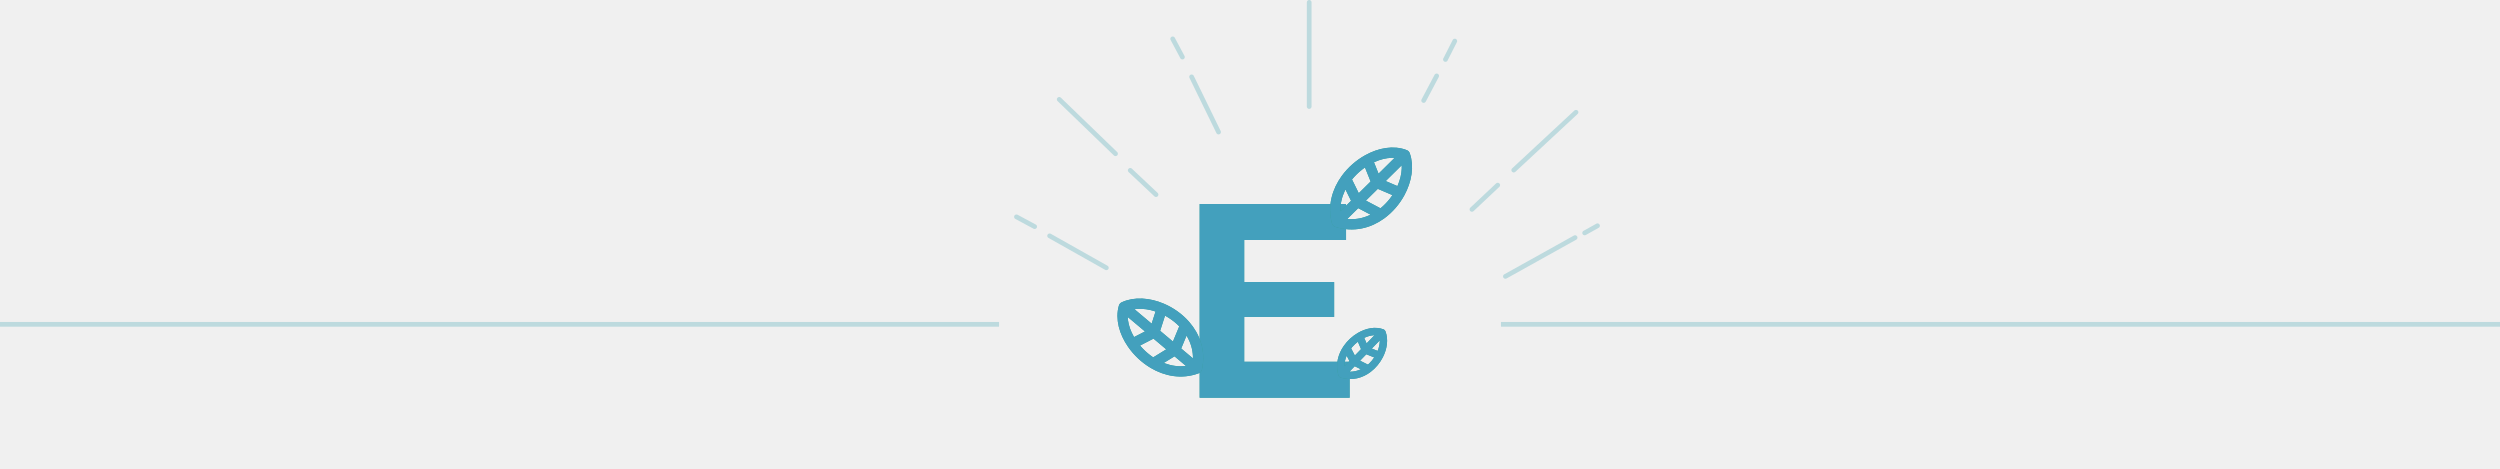
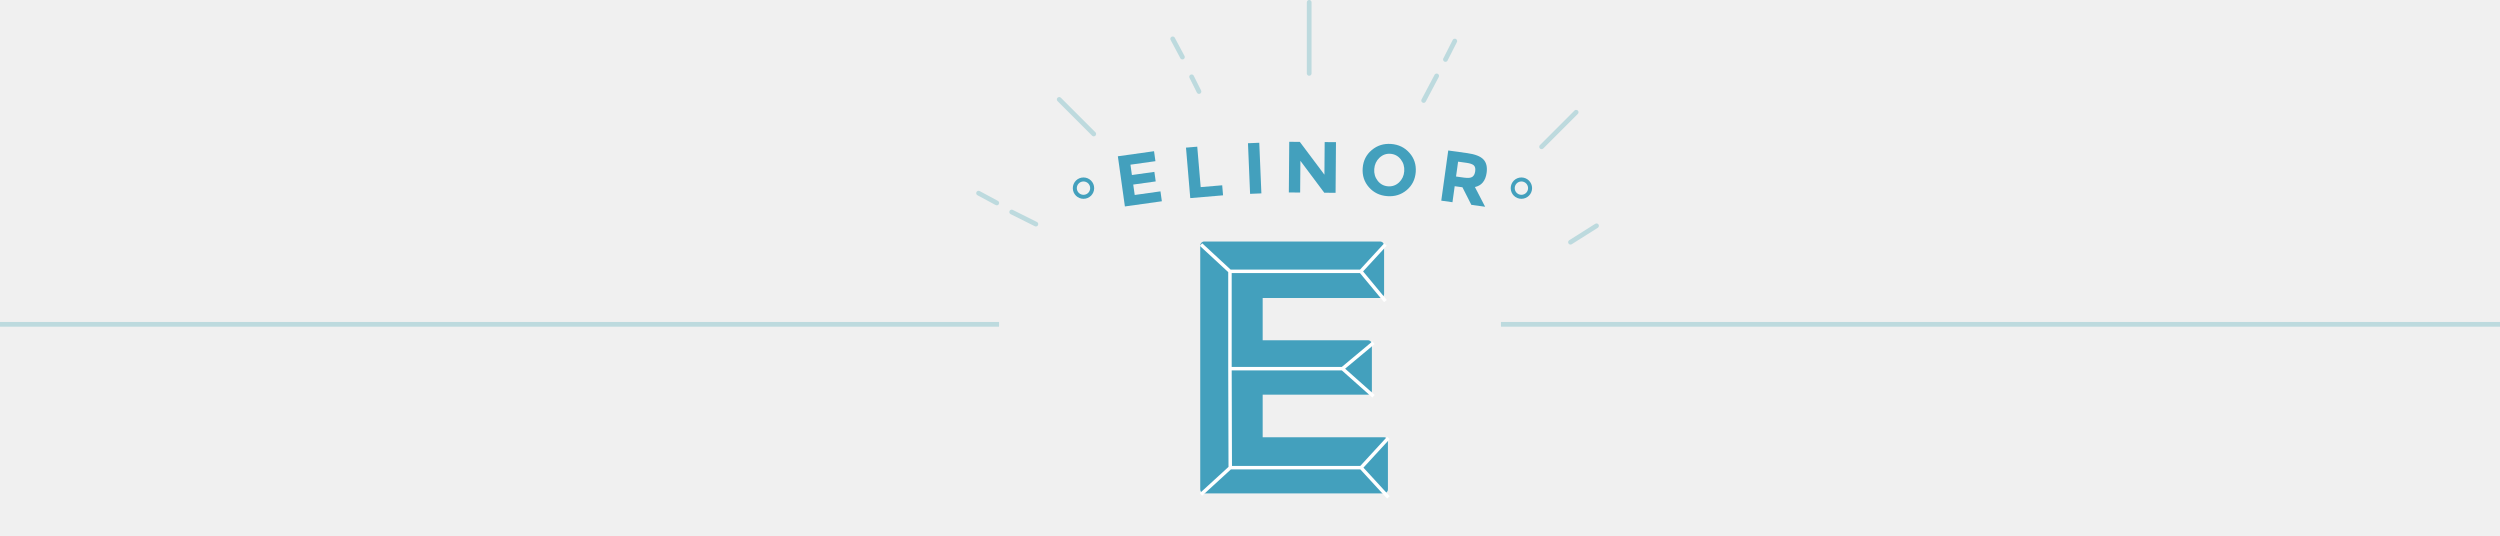
- <svg xmlns="http://www.w3.org/2000/svg" width="528" height="99" viewBox="0 0 528 99" fill="none">
+ <svg xmlns="http://www.w3.org/2000/svg" width="528" height="113" viewBox="0 0 528 113" fill="none">
  <line x1="317" y1="68.5" x2="528" y2="68.5" stroke="#BDDADE" />
  <line y1="68.5" x2="211" y2="68.5" stroke="#BDDADE" />
-   <path d="M285.044 76.403V84H253.368V43.09H284.284V50.688H262.777V59.571H281.771V66.935H262.777V76.403H285.044Z" fill="#359E98" />
-   <path d="M285.044 76.403V84H253.368V43.09H284.284V50.688H262.777V59.571H281.771V66.935H262.777V76.403H285.044Z" fill="#43A0BD" />
-   <path d="M237.353 64.832L243.766 70.225M237.353 64.832C239.663 63.751 242.653 63.97 245.402 65.145M237.353 64.832C236.638 67.277 237.423 70.14 239.127 72.607M252.792 77.816L248.16 73.921M252.792 77.816C253.577 74.248 252.413 71.08 250.327 68.692M252.792 77.816C249.569 79.025 246.279 78.379 243.549 76.752M248.16 73.921L250.327 68.692M248.16 73.921L243.549 76.752M248.16 73.921L243.766 70.225M250.327 68.692C248.978 67.149 247.244 65.933 245.402 65.145M243.549 76.752C241.785 75.701 240.255 74.241 239.127 72.607M243.766 70.225L245.402 65.145M243.766 70.225L239.127 72.607" stroke="#359E98" stroke-width="2.172" stroke-linecap="round" stroke-linejoin="round" />
-   <path d="M237.353 64.832L243.766 70.225M237.353 64.832C239.663 63.751 242.653 63.97 245.402 65.145M237.353 64.832C236.638 67.277 237.423 70.14 239.127 72.607M252.792 77.816L248.16 73.921M252.792 77.816C253.577 74.248 252.413 71.08 250.327 68.692M252.792 77.816C249.569 79.025 246.279 78.379 243.549 76.752M248.16 73.921L250.327 68.692M248.16 73.921L243.549 76.752M248.16 73.921L243.766 70.225M250.327 68.692C248.978 67.149 247.244 65.933 245.402 65.145M243.549 76.752C241.785 75.701 240.255 74.241 239.127 72.607M243.766 70.225L245.402 65.145M243.766 70.225L239.127 72.607" stroke="#43A0BD" stroke-width="2.172" stroke-linecap="round" stroke-linejoin="round" />
-   <path d="M291.891 70.27L288.368 73.906M291.891 70.27C292.444 71.708 292.186 73.501 291.361 75.108M291.891 70.27C290.448 69.735 288.689 70.087 287.129 71.009M283.411 79.025L285.955 76.398M283.411 79.025C285.528 79.649 287.487 79.082 289.014 77.925M283.411 79.025C282.819 77.031 283.348 75.075 284.444 73.499M285.955 76.398L289.014 77.925M285.955 76.398L284.444 73.499M285.955 76.398L288.368 73.906M289.014 77.925C290.001 77.178 290.808 76.185 291.361 75.108M284.444 73.499C285.152 72.48 286.097 71.62 287.129 71.009M288.368 73.906L291.361 75.108M288.368 73.906L287.129 71.009" stroke="#359E98" stroke-width="1.552" stroke-linecap="round" stroke-linejoin="round" />
-   <path d="M291.891 70.27L288.368 73.906M291.891 70.27C292.444 71.708 292.186 73.501 291.361 75.108M291.891 70.27C290.448 69.735 288.689 70.087 287.129 71.009M283.411 79.025L285.955 76.398M283.411 79.025C285.528 79.649 287.487 79.082 289.014 77.925M283.411 79.025C282.819 77.031 283.348 75.075 284.444 73.499M285.955 76.398L289.014 77.925M285.955 76.398L284.444 73.499M285.955 76.398L288.368 73.906M289.014 77.925C290.001 77.178 290.808 76.185 291.361 75.108M284.444 73.499C285.152 72.48 286.097 71.62 287.129 71.009M288.368 73.906L291.361 75.108M288.368 73.906L287.129 71.009" stroke="#43A0BD" stroke-width="1.552" stroke-linecap="round" stroke-linejoin="round" />
-   <path d="M296.715 32.715L290.75 38.6M296.715 32.715C297.577 35.115 297.082 38.072 295.657 40.701M296.715 32.715C294.348 31.776 291.424 32.292 288.809 33.76M282.355 46.883L286.663 42.632M282.355 46.883C285.834 47.995 289.097 47.13 291.668 45.275M282.355 46.883C281.45 43.561 282.399 40.346 284.272 37.778M286.663 42.632L291.668 45.275M286.663 42.632L284.272 37.778M286.663 42.632L290.75 38.6M291.668 45.275C293.33 44.075 294.702 42.462 295.657 40.701M284.272 37.778C285.482 36.12 287.078 34.731 288.809 33.76M290.75 38.6L295.657 40.701M290.75 38.6L288.809 33.76" stroke="#359E98" stroke-width="2.172" stroke-linecap="round" stroke-linejoin="round" />
-   <path d="M296.715 32.715L290.75 38.6M296.715 32.715C297.577 35.115 297.082 38.072 295.657 40.701M296.715 32.715C294.348 31.776 291.424 32.292 288.809 33.76M282.355 46.883L286.663 42.632M282.355 46.883C285.834 47.995 289.097 47.13 291.668 45.275M282.355 46.883C281.45 43.561 282.399 40.346 284.272 37.778M286.663 42.632L291.668 45.275M286.663 42.632L284.272 37.778M286.663 42.632L290.75 38.6M291.668 45.275C293.33 44.075 294.702 42.462 295.657 40.701M284.272 37.778C285.482 36.12 287.078 34.731 288.809 33.76M290.75 38.6L295.657 40.701M290.75 38.6L288.809 33.76" stroke="#43A0BD" stroke-width="2.172" stroke-linecap="round" stroke-linejoin="round" />
-   <line x1="221.681" y1="49.81" x2="233.658" y2="56.557" stroke="#BDDADE" stroke-linecap="round" />
-   <line x1="251.669" y1="16.23" x2="257.359" y2="27.892" stroke="#BDDADE" stroke-linecap="round" />
+   <circle cx="228.834" cy="39.735" r="1.833" stroke="#43A0BD" stroke-width="0.846" />
+   <circle cx="321.32" cy="39.735" r="1.833" stroke="#43A0BD" stroke-width="0.846" />
+   <path d="M243.732 31.935L244.027 34.042L238.752 34.781L239.058 36.964L243.803 36.299L244.086 38.315L239.341 38.98L239.649 41.178L245.091 40.415L245.384 42.507L237.578 43.601L236.092 33.006L243.732 31.935Z" fill="#43A0BD" />
+   <path d="M251.384 41.84L250.48 31.18L252.859 30.978L253.584 39.519L258.129 39.133L258.308 41.253L251.384 41.84Z" fill="#43A0BD" />
+   <path d="M263.572 30.251L265.958 30.151L266.404 40.841L264.018 40.941L263.572 30.251Z" fill="#43A0BD" />
+   <path d="M279.771 30.006L282.159 30.025L282.075 40.723L279.687 40.705L274.643 33.961L274.591 40.665L272.203 40.646L272.287 29.948L274.521 29.965L279.717 36.894L279.771 30.006Z" fill="#43A0BD" />
+   <path d="M296.576 36.167C296.647 35.21 296.402 34.374 295.842 33.657C295.281 32.94 294.553 32.548 293.657 32.481C292.772 32.415 291.999 32.696 291.339 33.322C290.678 33.948 290.312 34.739 290.241 35.696C290.171 36.642 290.416 37.474 290.977 38.191C291.538 38.898 292.261 39.284 293.147 39.35C294.042 39.416 294.82 39.142 295.48 38.526C296.14 37.9 296.506 37.113 296.576 36.167ZM297.093 40.15C295.937 41.118 294.57 41.543 292.992 41.426C291.415 41.309 290.126 40.686 289.125 39.557C288.125 38.419 287.684 37.066 287.8 35.499C287.917 33.932 288.553 32.664 289.71 31.697C290.867 30.718 292.235 30.288 293.812 30.405C295.389 30.523 296.678 31.15 297.678 32.289C298.678 33.417 299.12 34.765 299.004 36.332C298.887 37.899 298.251 39.172 297.093 40.15Z" fill="#43A0BD" />
+   <path d="M313.976 36.493C313.74 38.191 312.915 39.194 311.502 39.503L313.659 43.666L310.749 43.261L308.868 39.554L307.231 39.327L306.761 42.708L304.396 42.379L305.868 31.782L309.886 32.34C311.533 32.569 312.667 33.01 313.287 33.662C313.918 34.316 314.147 35.26 313.976 36.493ZM309.244 37.52C310.052 37.633 310.621 37.578 310.951 37.356C311.28 37.133 311.485 36.739 311.563 36.173C311.643 35.597 311.546 35.182 311.273 34.928C310.999 34.673 310.483 34.494 309.725 34.388L307.951 34.142L307.515 37.28L309.244 37.52Z" fill="#43A0BD" />
+   <line x1="213.671" y1="44.776" x2="218.776" y2="47.329" stroke="#BDDADE" stroke-linecap="round" />
+   <line x1="251.671" y1="16.224" x2="253.224" y2="19.329" stroke="#BDDADE" stroke-linecap="round" />
  <line x1="303.423" y1="16.032" x2="300.677" y2="21.226" stroke="#BDDADE" stroke-linecap="round" />
-   <line x1="214.677" y1="45.797" x2="218.517" y2="47.864" stroke="#BDDADE" stroke-linecap="round" />
+   <line x1="206.677" y1="40.797" x2="210.517" y2="42.864" stroke="#BDDADE" stroke-linecap="round" />
  <line x1="247.676" y1="8.206" x2="249.727" y2="12.055" stroke="#BDDADE" stroke-linecap="round" />
  <line x1="307.251" y1="8.672" x2="305.277" y2="12.561" stroke="#BDDADE" stroke-linecap="round" />
-   <line x1="0.5" y1="-0.5" x2="17.339" y2="-0.5" transform="matrix(-0.873709 0.486449 0.486449 0.873709 333.336 50.376)" stroke="#BDDADE" stroke-linecap="round" />
-   <line x1="337.393" y1="47.68" x2="334.68" y2="49.193" stroke="#BDDADE" stroke-linecap="round" />
-   <line x1="276.5" y1="0.5" x2="276.5" y2="22.5" stroke="#BDDADE" stroke-linecap="round" />
-   <line x1="223.707" y1="20.988" x2="235.597" y2="32.467" stroke="#BDDADE" stroke-linecap="round" />
-   <line x1="332.853" y1="23.707" x2="319.706" y2="35.923" stroke="#BDDADE" stroke-linecap="round" />
-   <line x1="238.707" y1="35.979" x2="244.151" y2="41.103" stroke="#BDDADE" stroke-linecap="round" />
-   <line x1="0.5" y1="-0.5" x2="7.977" y2="-0.5" transform="matrix(-0.7282 0.685365 0.685365 0.7282 317.027 39.1201)" stroke="#BDDADE" stroke-linecap="round" />
+   <line x1="337.18" y1="47.69" x2="331.69" y2="51.156" stroke="#BDDADE" stroke-linecap="round" />
+   <line x1="276.5" y1="0.5" x2="276.5" y2="15.5" stroke="#BDDADE" stroke-linecap="round" />
+   <line x1="223.707" y1="21" x2="231" y2="28.293" stroke="#BDDADE" stroke-linecap="round" />
+   <line x1="332.879" y1="23.707" x2="325.586" y2="31" stroke="#BDDADE" stroke-linecap="round" />
+   <path d="M291.474 51.852V62.094H265.832V72.704H288.895V82.504H265.832V93.189H292.284V103.357H254.337V51.852H291.474Z" fill="#43A0BD" />
+   <path d="M291.474 51.852H292.319C292.319 51.385 291.94 51.007 291.474 51.007V51.852ZM291.474 62.094V62.939C291.94 62.939 292.319 62.561 292.319 62.094H291.474ZM265.832 62.094V61.249C265.365 61.249 264.987 61.627 264.987 62.094H265.832ZM265.832 72.704H264.987C264.987 73.171 265.365 73.549 265.832 73.549V72.704ZM288.895 72.704H289.74C289.74 72.238 289.361 71.86 288.895 71.86V72.704ZM288.895 82.504V83.349C289.361 83.349 289.74 82.971 289.74 82.504H288.895ZM265.832 82.504V81.66C265.365 81.66 264.987 82.038 264.987 82.504H265.832ZM265.832 93.189H264.987C264.987 93.655 265.365 94.034 265.832 94.034V93.189ZM292.284 93.189H293.129C293.129 92.722 292.751 92.344 292.284 92.344V93.189ZM292.284 103.357V104.202C292.751 104.202 293.129 103.824 293.129 103.357H292.284ZM254.337 103.357H253.492C253.492 103.824 253.87 104.202 254.337 104.202V103.357ZM254.337 51.852V51.007C253.87 51.007 253.492 51.385 253.492 51.852H254.337ZM290.629 51.852V62.094H292.319V51.852H290.629ZM291.474 61.249H265.832V62.939H291.474V61.249ZM264.987 62.094V72.704H266.676V62.094H264.987ZM265.832 73.549H288.895V71.86H265.832V73.549ZM288.05 72.704V82.504H289.74V72.704H288.05ZM288.895 81.66H265.832V83.349H288.895V81.66ZM264.987 82.504V93.189H266.676V82.504H264.987ZM265.832 94.034H292.284V92.344H265.832V94.034ZM291.439 93.189V103.357H293.129V93.189H291.439ZM292.284 102.512H254.337V104.202H292.284V102.512ZM255.182 103.357V51.852H253.492V103.357H255.182ZM254.337 52.697H291.474V51.007H254.337V52.697Z" fill="#43A0BD" />
+   <path d="M292.603 51.652L287.398 57.306M287.398 57.306L292.603 63.588M287.398 57.306H259.767M259.767 57.306V77.858M259.767 57.306L253.654 51.652M259.829 98.767H287.46M259.829 98.767L259.767 77.858M259.829 98.767L253.654 104.421M287.46 98.767L293.231 92.485M287.46 98.767L293.231 105.049M259.767 77.858H283.53M283.53 77.858L290.09 72.383M283.53 77.858L290.09 83.69" stroke="white" stroke-width="0.734" />
</svg>
